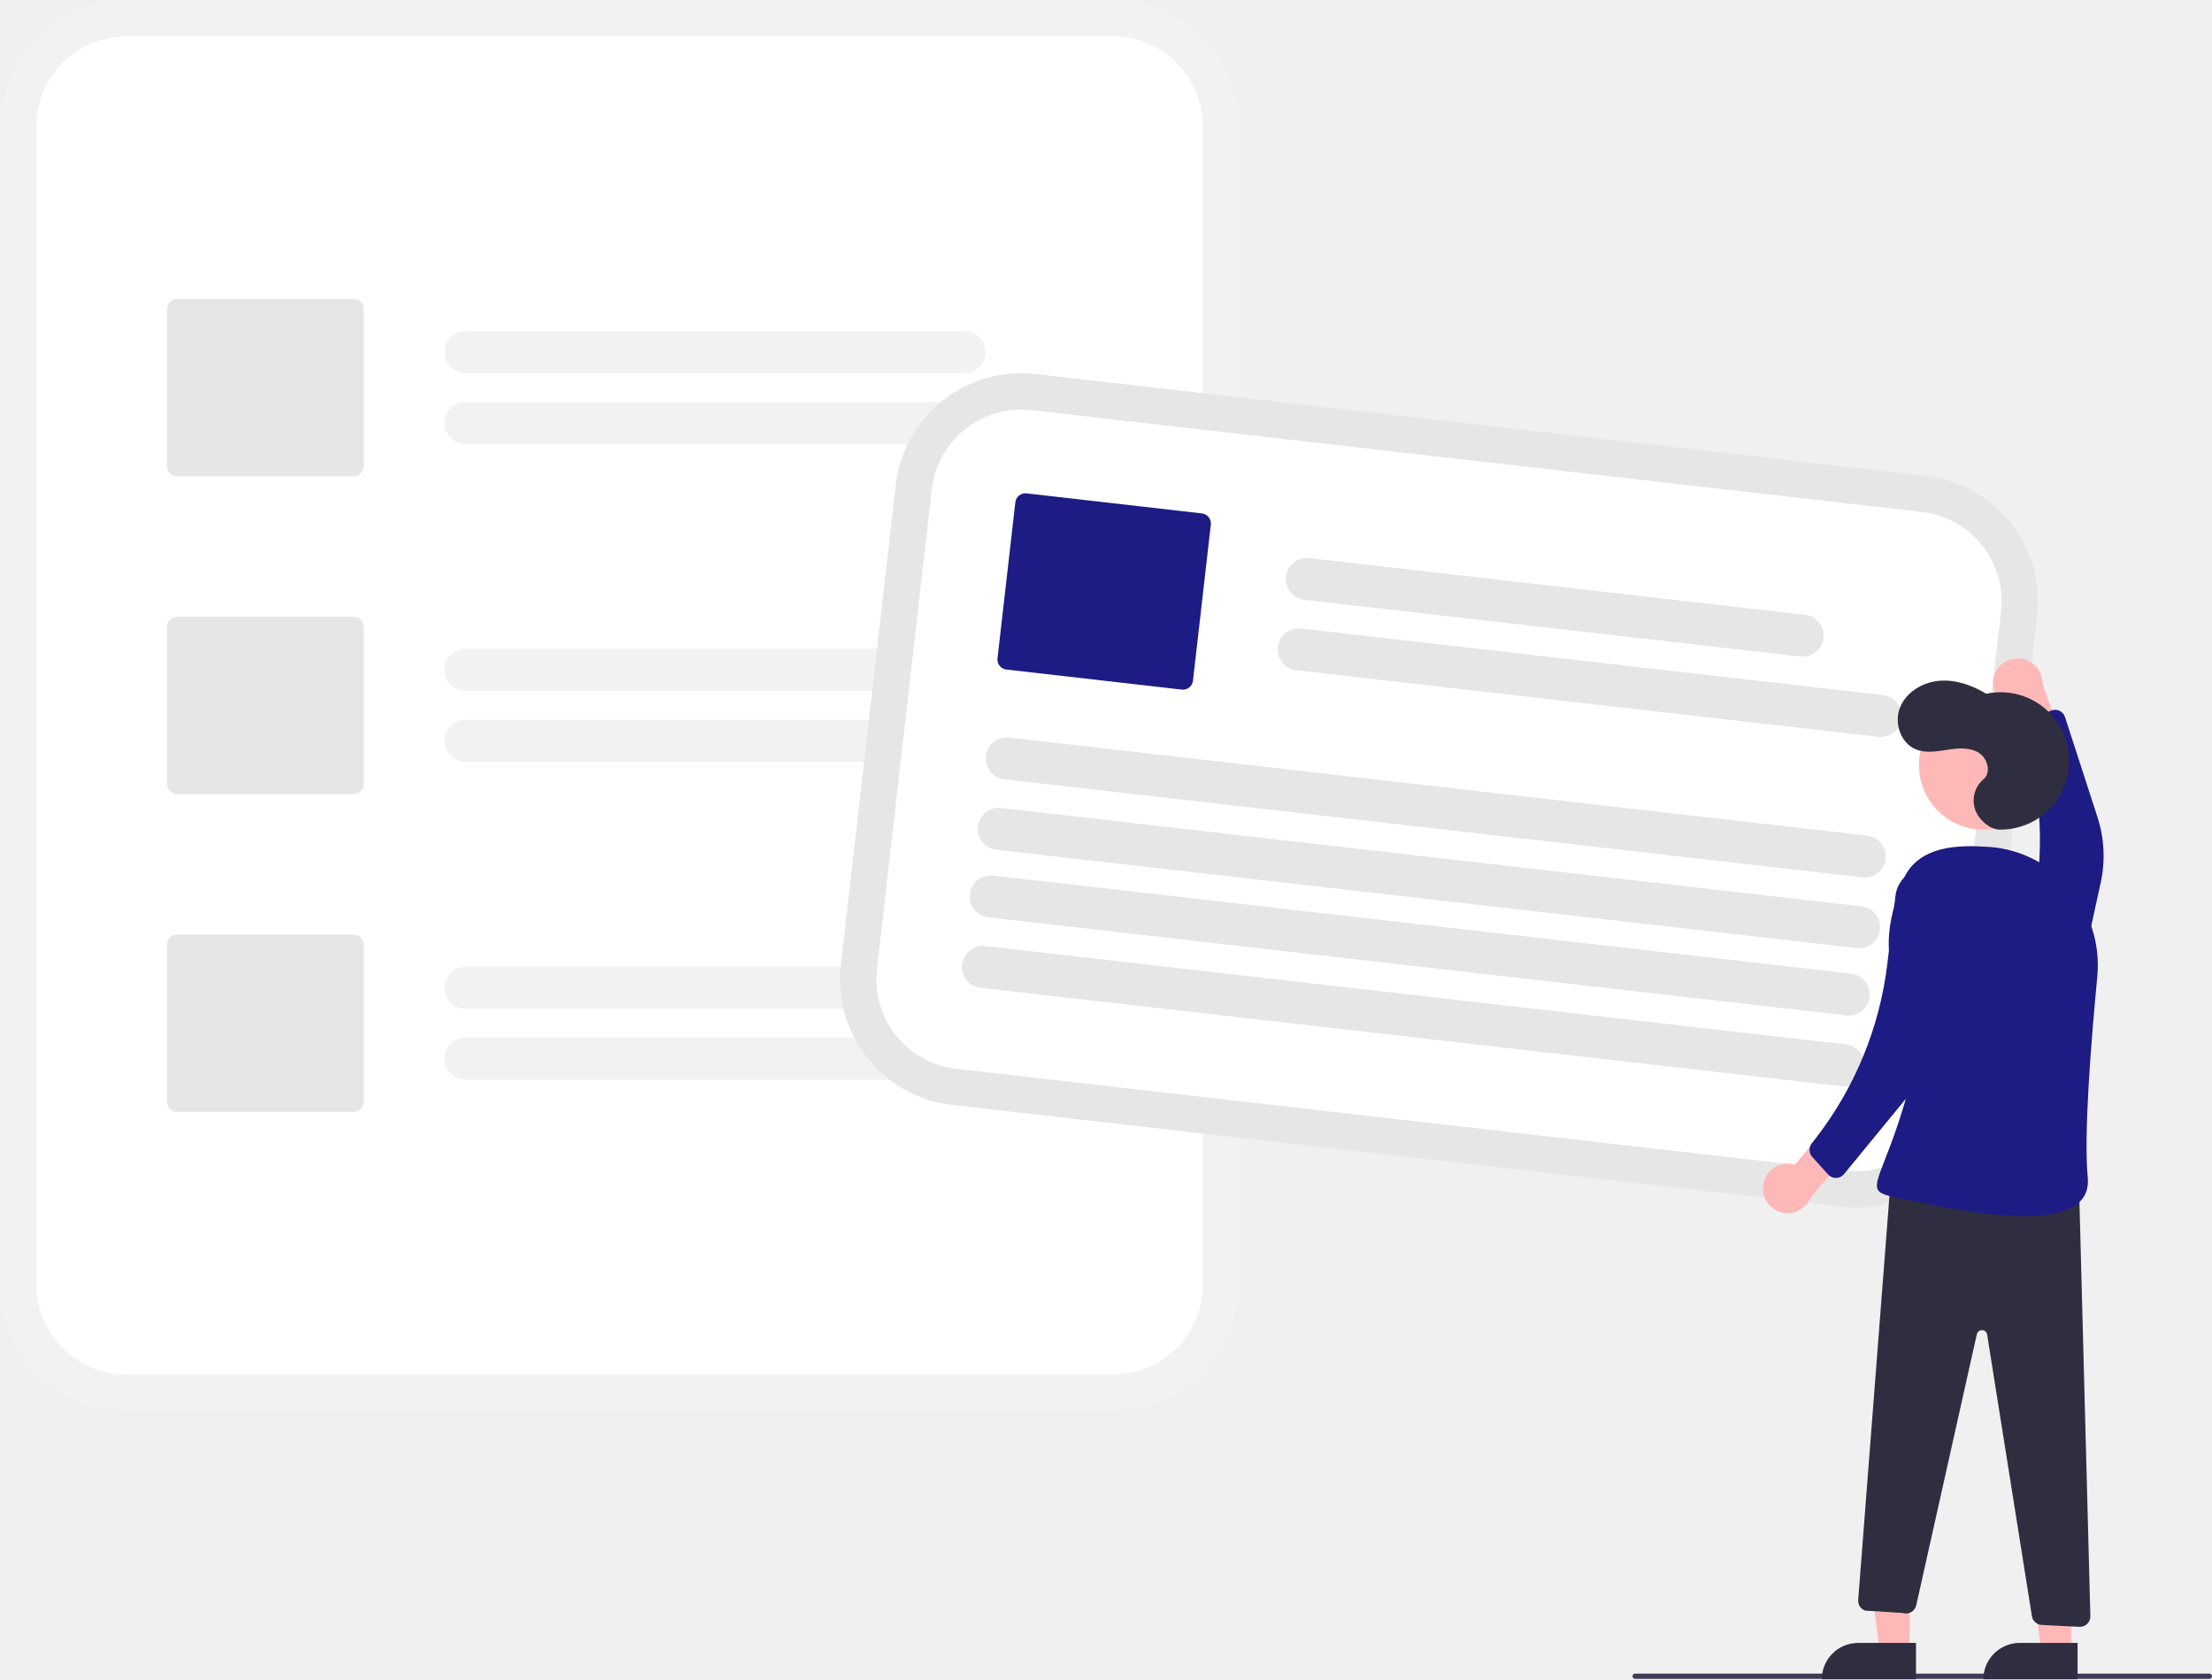
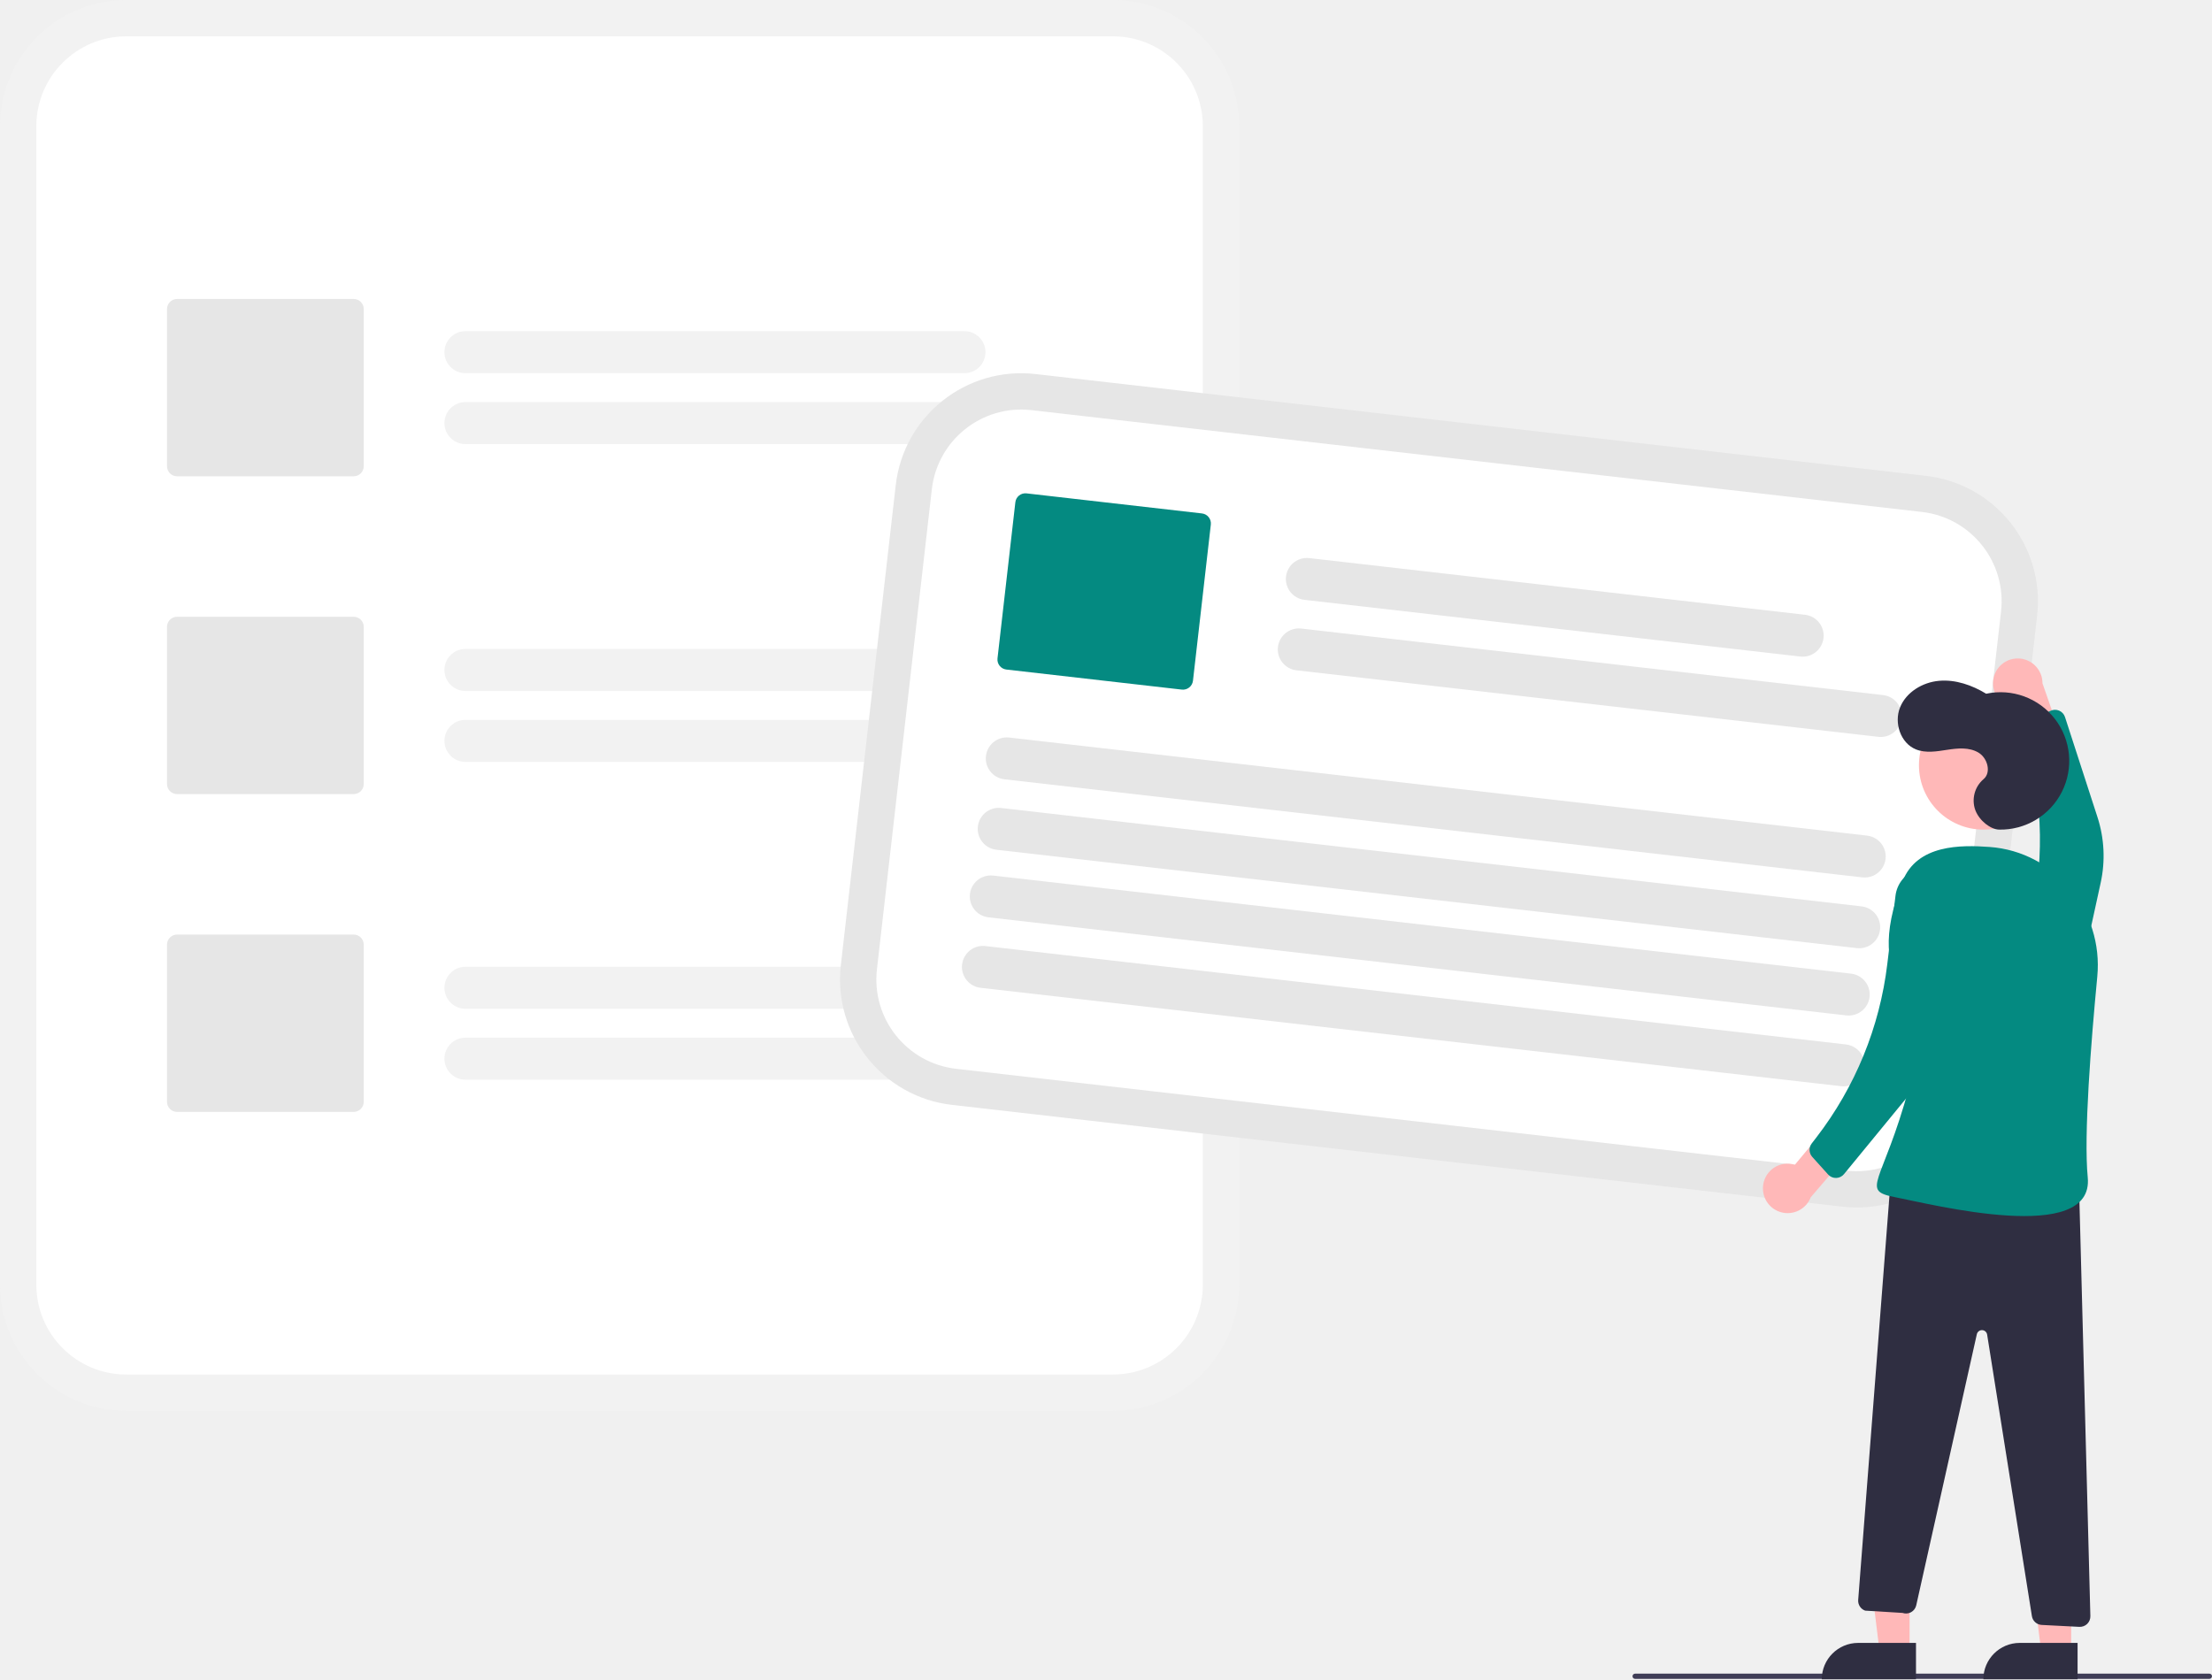
<svg xmlns="http://www.w3.org/2000/svg" id="ff813a3e-4c7b-4d7b-b4d4-03a41dc284cb" data-name="Layer 1" width="843.579" height="640.517" viewBox="0 0 843.579 640.517">
  <path d="M602.654,129.742H226.335a48.179,48.179,0,0,0-48.125,48.125V619.743a48.179,48.179,0,0,0,48.125,48.125H602.654a48.179,48.179,0,0,0,48.125-48.125V177.867A48.179,48.179,0,0,0,602.654,129.742Z" transform="translate(-178.2103 -129.7416)" fill="#f2f2f2" />
  <path d="M602.654,143.596H226.335a34.309,34.309,0,0,0-34.271,34.271V619.743a34.309,34.309,0,0,0,34.271,34.271H602.654a34.309,34.309,0,0,0,34.271-34.271V177.867A34.309,34.309,0,0,0,602.654,143.596Z" transform="translate(-178.2103 -129.7416)" fill="#fff" />
  <path d="M546.018,272.081H355.716a8.014,8.014,0,0,1,0-16.028H546.018a8.014,8.014,0,1,1,0,16.028Z" transform="translate(-178.2103 -129.7416)" fill="#f2f2f2" />
  <path d="M579.076,299.129H355.716a8.014,8.014,0,0,1,0-16.028h223.36a8.014,8.014,0,0,1,0,16.028Z" transform="translate(-178.2103 -129.7416)" fill="#f2f2f2" />
  <path d="M546.018,393.295H355.716a8.014,8.014,0,0,1,0-16.028H546.018a8.014,8.014,0,1,1,0,16.028Z" transform="translate(-178.2103 -129.7416)" fill="#f2f2f2" />
  <path d="M579.076,420.343H355.716a8.014,8.014,0,0,1,0-16.028h223.36a8.014,8.014,0,0,1,0,16.028Z" transform="translate(-178.2103 -129.7416)" fill="#f2f2f2" />
  <path d="M546.018,514.508H355.716a8.014,8.014,0,0,1,0-16.028H546.018a8.014,8.014,0,1,1,0,16.028Z" transform="translate(-178.2103 -129.7416)" fill="#f2f2f2" />
  <path d="M579.076,541.556H355.716a8.014,8.014,0,0,1,0-16.028h223.36a8.014,8.014,0,0,1,0,16.028Z" transform="translate(-178.2103 -129.7416)" fill="#f2f2f2" />
  <path d="M313.087,311.408H245.742a3.847,3.847,0,0,1-3.843-3.843V247.617a3.847,3.847,0,0,1,3.843-3.843h67.346a3.847,3.847,0,0,1,3.843,3.843v59.947A3.847,3.847,0,0,1,313.087,311.408Z" transform="translate(-178.2103 -129.7416)" fill="#e6e6e6" />
  <path d="M313.087,432.621H245.742a3.847,3.847,0,0,1-3.843-3.843V368.831a3.847,3.847,0,0,1,3.843-3.843h67.346a3.847,3.847,0,0,1,3.843,3.843v59.947A3.847,3.847,0,0,1,313.087,432.621Z" transform="translate(-178.2103 -129.7416)" fill="#e6e6e6" />
  <path d="M313.087,553.834H245.742a3.847,3.847,0,0,1-3.843-3.843V490.044a3.847,3.847,0,0,1,3.843-3.843h67.346a3.847,3.847,0,0,1,3.843,3.843V549.992A3.847,3.847,0,0,1,313.087,553.834Z" transform="translate(-178.2103 -129.7416)" fill="#e6e6e6" />
  <path d="M934.165,547.652l2.985-26.109,14.969-130.908,2.985-26.109a48.179,48.179,0,0,0-42.346-53.281L573.097,272.406a48.179,48.179,0,0,0-53.281,42.346l-.008.067L498.884,497.81l-.008.067a48.179,48.179,0,0,0,42.346,53.281L880.884,589.998A48.179,48.179,0,0,0,934.165,547.652Z" transform="translate(-178.2103 -129.7416)" fill="#e6e6e6" />
  <path d="M920.401,546.079l3.536-30.924,13.868-121.278,3.536-30.923a34.309,34.309,0,0,0-30.156-37.943L571.523,286.171a34.309,34.309,0,0,0-37.942,30.156l-.008.067L512.648,499.384l-.008.068A34.309,34.309,0,0,0,542.796,537.394l339.662,38.84A34.309,34.309,0,0,0,920.401,546.079Z" transform="translate(-178.2103 -129.7416)" fill="#fff" />
  <path d="M864.804,380.158l-189.07-21.62a8.014,8.014,0,1,1,1.821-15.924l189.07,21.62a8.014,8.014,0,0,1-1.821,15.924Z" transform="translate(-178.2103 -129.7416)" fill="#e6e6e6" />
  <path d="M894.575,410.786,672.661,385.411a8.014,8.014,0,1,1,1.821-15.924l221.914,25.375a8.014,8.014,0,0,1-1.821,15.924Z" transform="translate(-178.2103 -129.7416)" fill="#e6e6e6" />
  <path d="M888.388,464.383,561.218,426.971a8.014,8.014,0,0,1,1.821-15.924l327.17,37.411a8.014,8.014,0,1,1-1.821,15.924Z" transform="translate(-178.2103 -129.7416)" fill="#e6e6e6" />
  <path d="M886.366,491.375l-328.221-37.531a8.014,8.014,0,0,1,1.821-15.924l328.221,37.531a8.014,8.014,0,0,1-1.821,15.924Z" transform="translate(-178.2103 -129.7416)" fill="#e6e6e6" />
  <path d="M882.366,517.039,555.197,479.628a8.014,8.014,0,1,1,1.821-15.924L884.187,501.115a8.014,8.014,0,0,1-1.821,15.924Z" transform="translate(-178.2103 -129.7416)" fill="#e6e6e6" />
  <path d="M880.345,544.032l-328.221-37.531a8.014,8.014,0,0,1,1.821-15.924l328.221,37.531a8.014,8.014,0,1,1-1.821,15.924Z" transform="translate(-178.2103 -129.7416)" fill="#e6e6e6" />
-   <path d="M628.913,392.767l-66.91-7.651a3.847,3.847,0,0,1-3.381-4.254l6.81-59.559a3.847,3.847,0,0,1,4.254-3.381l66.91,7.651a3.847,3.847,0,0,1,3.381,4.254l-6.81,59.559A3.847,3.847,0,0,1,628.913,392.767Z" transform="translate(-178.2103 -129.7416)" fill="#1d1b84" />
+   <path d="M628.913,392.767l-66.91-7.651a3.847,3.847,0,0,1-3.381-4.254l6.81-59.559a3.847,3.847,0,0,1,4.254-3.381l66.91,7.651a3.847,3.847,0,0,1,3.381,4.254l-6.81,59.559A3.847,3.847,0,0,1,628.913,392.767Z" transform="translate(-178.2103 -129.7416)" fill="#048a81" />
  <path d="M1020.79,770.1h-219a1,1,0,0,1,0-2h219a1,1,0,0,1,0,2Z" transform="translate(-178.2103 -129.7416)" fill="#3f3d56" />
  <path d="M938.556,388.062a9.377,9.377,0,0,0,8.419,11.656l6.775,20.329,13.358-1.104-9.971-28.574a9.428,9.428,0,0,0-18.582-2.307Z" transform="translate(-178.2103 -129.7416)" fill="#ffb8b8" />
-   <path d="M948.786,521.187l0,0a12.084,12.084,0,0,0,19.979-6.323l10.58-48.473a47.876,47.876,0,0,0-1.234-24.98L965.729,403.235a4,4,0,0,0-5.596-2.343l-8.081,4.046a4,4,0,0,0-2.05,4.694l.815,2.802a134.703,134.703,0,0,1,1.029,71.484l-6.581,25.33A12.084,12.084,0,0,0,948.786,521.187Z" transform="translate(-178.2103 -129.7416)" fill="#1d1b84" />
+   <path d="M948.786,521.187l0,0a12.084,12.084,0,0,0,19.979-6.323l10.58-48.473a47.876,47.876,0,0,0-1.234-24.98L965.729,403.235a4,4,0,0,0-5.596-2.343l-8.081,4.046a4,4,0,0,0-2.05,4.694l.815,2.802a134.703,134.703,0,0,1,1.029,71.484l-6.581,25.33A12.084,12.084,0,0,0,948.786,521.187Z" transform="translate(-178.2103 -129.7416)" fill="#048a81" />
  <polygon points="728.243 629.901 716.811 629.9 711.374 585.804 728.247 585.805 728.243 629.901" fill="#ffb8b8" />
  <path d="M708.644,626.633H730.692a0,0,0,0,1,0,0v13.882a0,0,0,0,1,0,0H694.762a0,0,0,0,1,0,0v0A13.882,13.882,0,0,1,708.644,626.633Z" fill="#2f2e41" />
  <polygon points="789.864 629.901 778.432 629.9 772.995 585.804 789.868 585.805 789.864 629.901" fill="#ffb8b8" />
  <path d="M770.266,626.633h22.048a0,0,0,0,1,0,0v13.882a0,0,0,0,1,0,0H756.384a0,0,0,0,1,0,0v0A13.882,13.882,0,0,1,770.266,626.633Z" fill="#2f2e41" />
  <circle cx="756.383" cy="291.865" r="24.561" fill="#ffb8b8" />
  <path d="M850.611,581.784a9.377,9.377,0,0,1,12.092-7.779l13.726-16.454,12.034,5.903-19.71,22.965a9.428,9.428,0,0,1-18.142-4.633Z" transform="translate(-178.2103 -129.7416)" fill="#ffb8b8" />
  <path d="M940.574,446.166a26.205,26.205,0,1,0-4.91-51.825c-5.401-3.28-11.681-5.486-17.975-4.925s-12.518,4.298-14.872,10.162.175,13.594,6.027,15.977c3.752,1.528,7.989.787,11.993.171s8.372-1.018,11.856,1.048,5.051,7.605,1.93,10.188a10.738,10.738,0,0,0-3.084,11.82C933.107,442.839,937.388,446.098,940.574,446.166Z" transform="translate(-178.2103 -129.7416)" fill="#2f2e41" />
  <path d="M971.046,580.813l4.357,165.34a4,4,0,0,1-4.202,4.1l-14.352-.732a4,4,0,0,1-3.747-3.367L936.031,638.765a2,2,0,0,0-3.927-.122l-23.108,103.397a4,4,0,0,1-5.244,2.896l-14.244-.87a4,4,0,0,1-2.65-4.053l12.434-160.764Z" transform="translate(-178.2103 -129.7416)" fill="#2f2e41" />
-   <path d="M978.038,502.283c2.403-25.055-16.019-47.718-41.126-49.501-10.818-.768-27.612-1.043-33.148,13.136-16.677,42.714,12.518,41.676,2.459,78.683s-18.943,39.128-5.141,41.8,75.867,18.447,73.318-7.6C972.833,562.791,975.641,527.275,978.038,502.283Z" transform="translate(-178.2103 -129.7416)" fill="#1d1b84" />
-   <path d="M908.717,461.574l0,0a12.084,12.084,0,0,1,16.294,13.178l-7.839,48.991a47.876,47.876,0,0,1-10.265,22.807L881.447,577.574a4,4,0,0,1-6.065.139L869.335,570.997a4,4,0,0,1-.196-5.118l1.781-2.311a134.703,134.703,0,0,0,27.045-66.179l3.116-25.985A12.084,12.084,0,0,1,908.717,461.574Z" transform="translate(-178.2103 -129.7416)" fill="#1d1b84" />
+   <path d="M978.038,502.283c2.403-25.055-16.019-47.718-41.126-49.501-10.818-.768-27.612-1.043-33.148,13.136-16.677,42.714,12.518,41.676,2.459,78.683s-18.943,39.128-5.141,41.8,75.867,18.447,73.318-7.6C972.833,562.791,975.641,527.275,978.038,502.283Z" transform="translate(-178.2103 -129.7416)" fill="#048a81" />
+   <path d="M908.717,461.574l0,0a12.084,12.084,0,0,1,16.294,13.178l-7.839,48.991a47.876,47.876,0,0,1-10.265,22.807L881.447,577.574a4,4,0,0,1-6.065.139L869.335,570.997a4,4,0,0,1-.196-5.118l1.781-2.311a134.703,134.703,0,0,0,27.045-66.179l3.116-25.985A12.084,12.084,0,0,1,908.717,461.574Z" transform="translate(-178.2103 -129.7416)" fill="#048a81" />
</svg>
